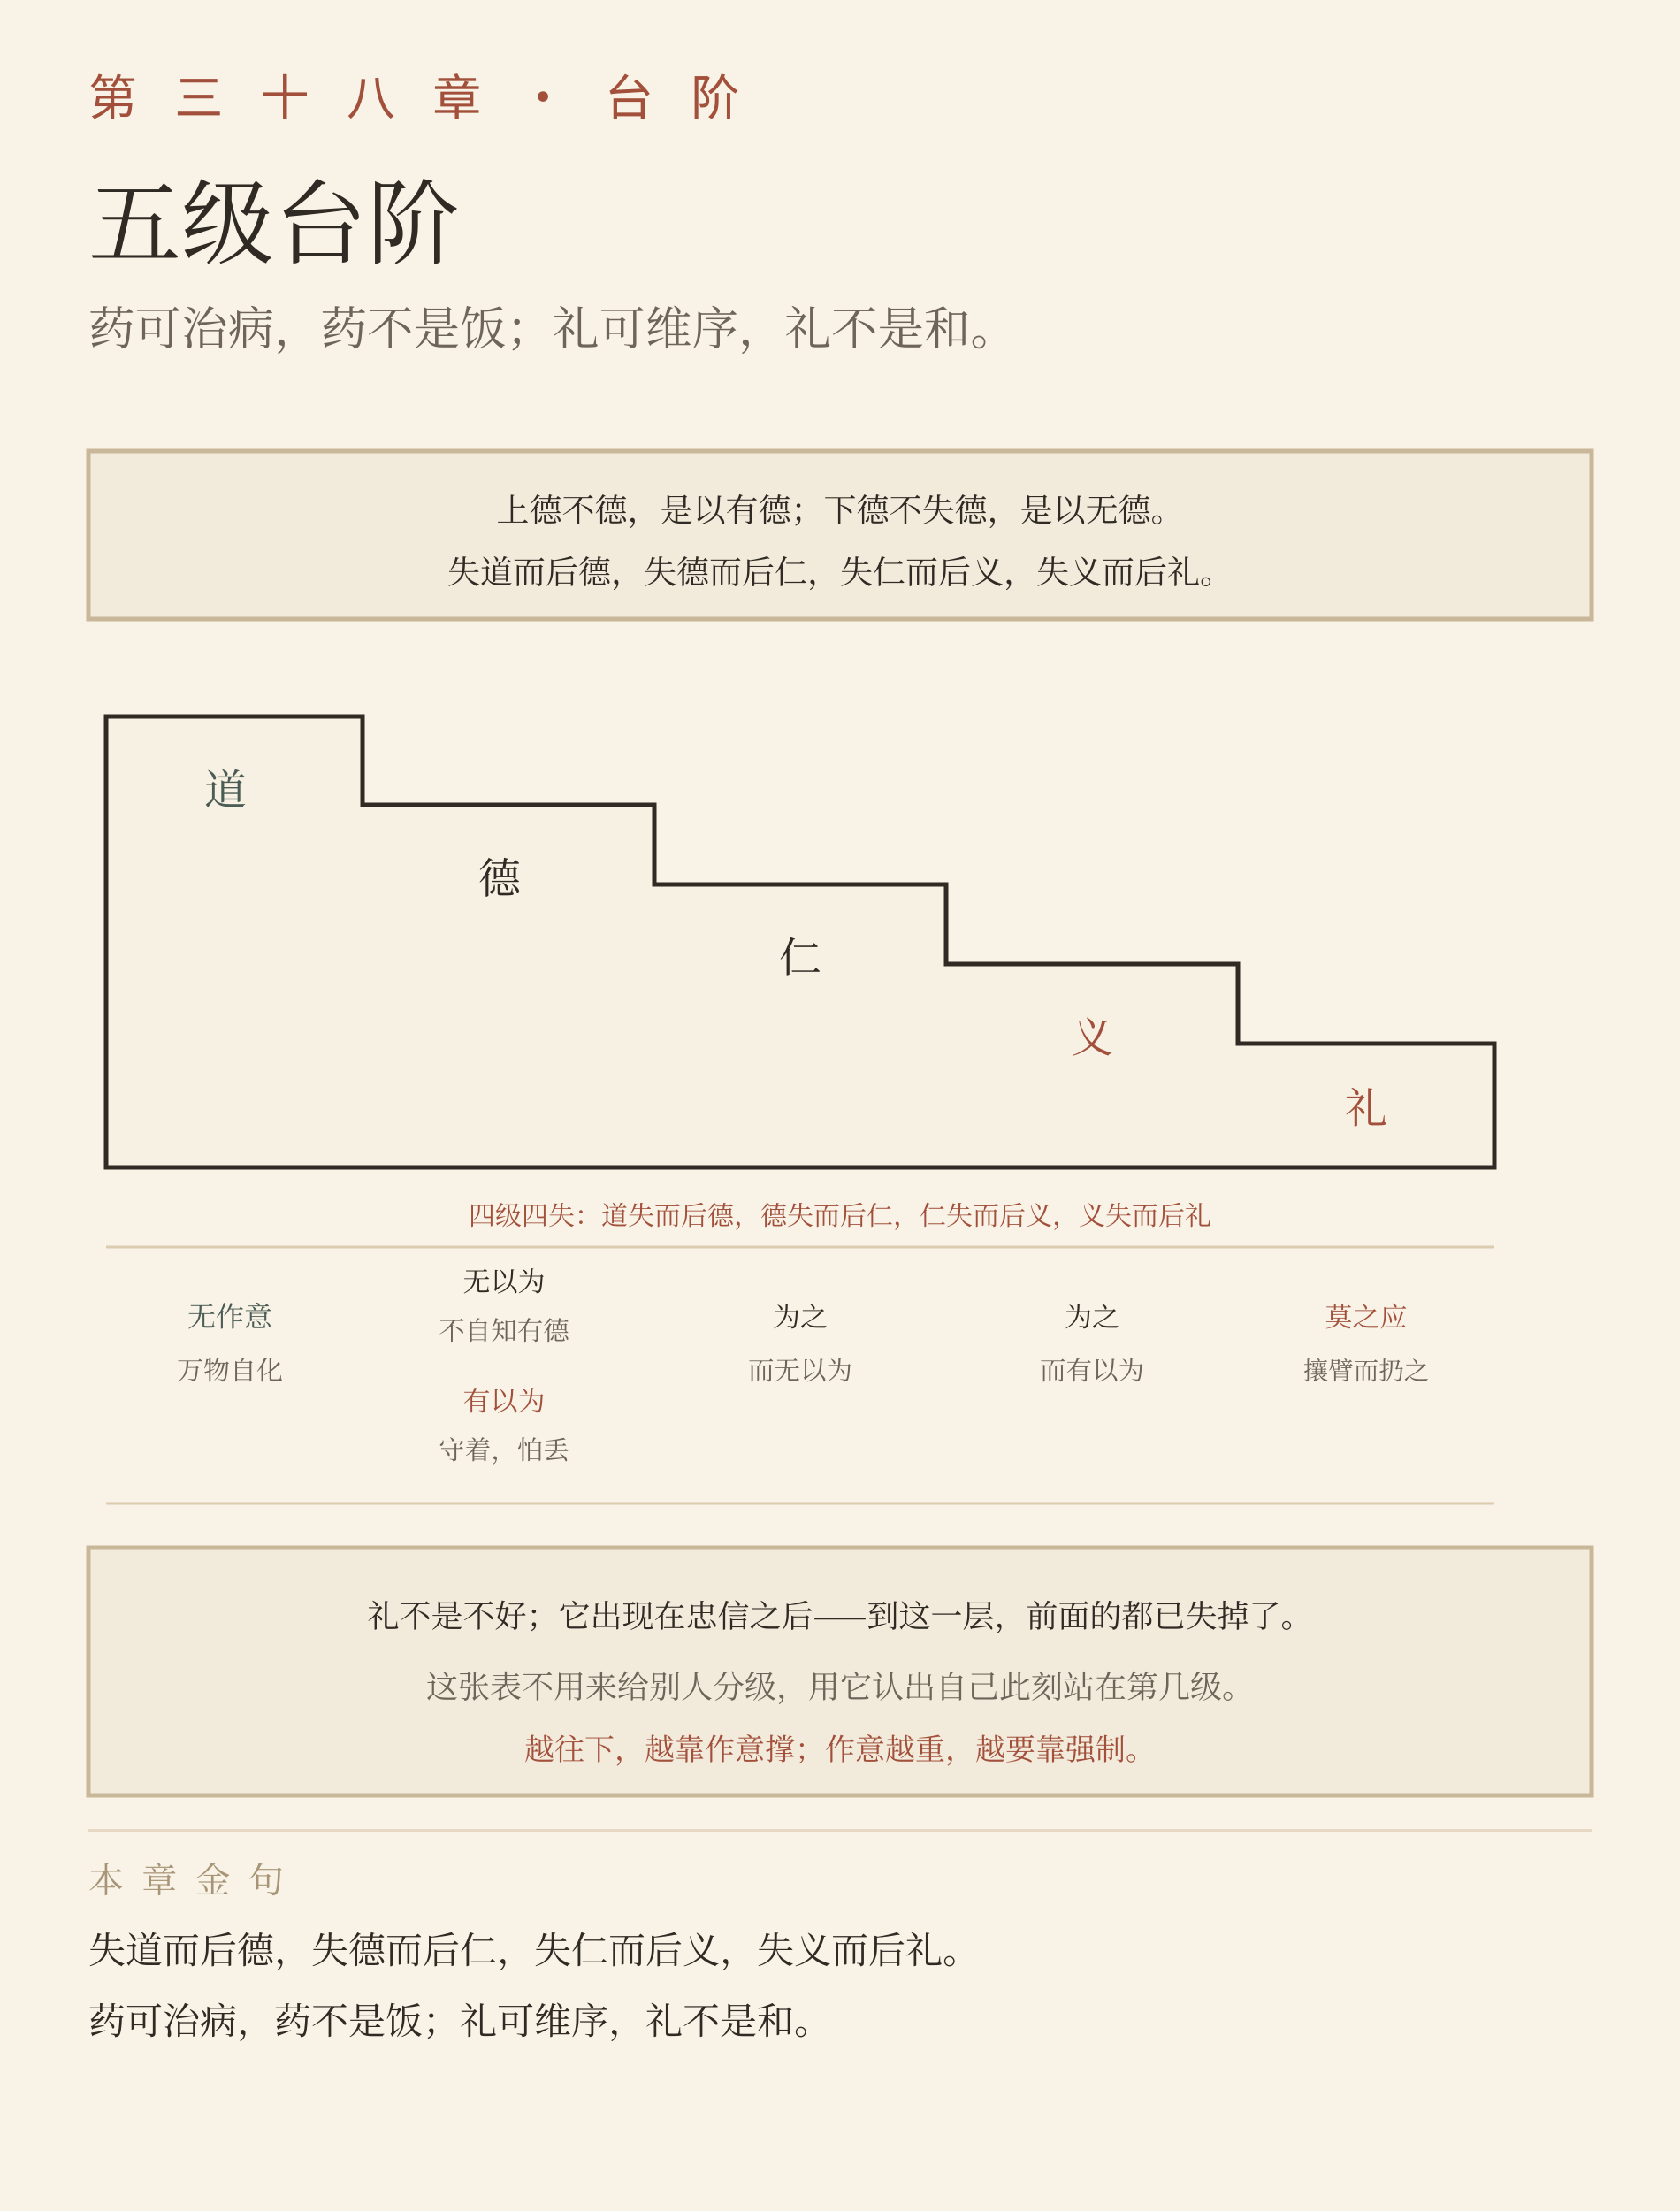
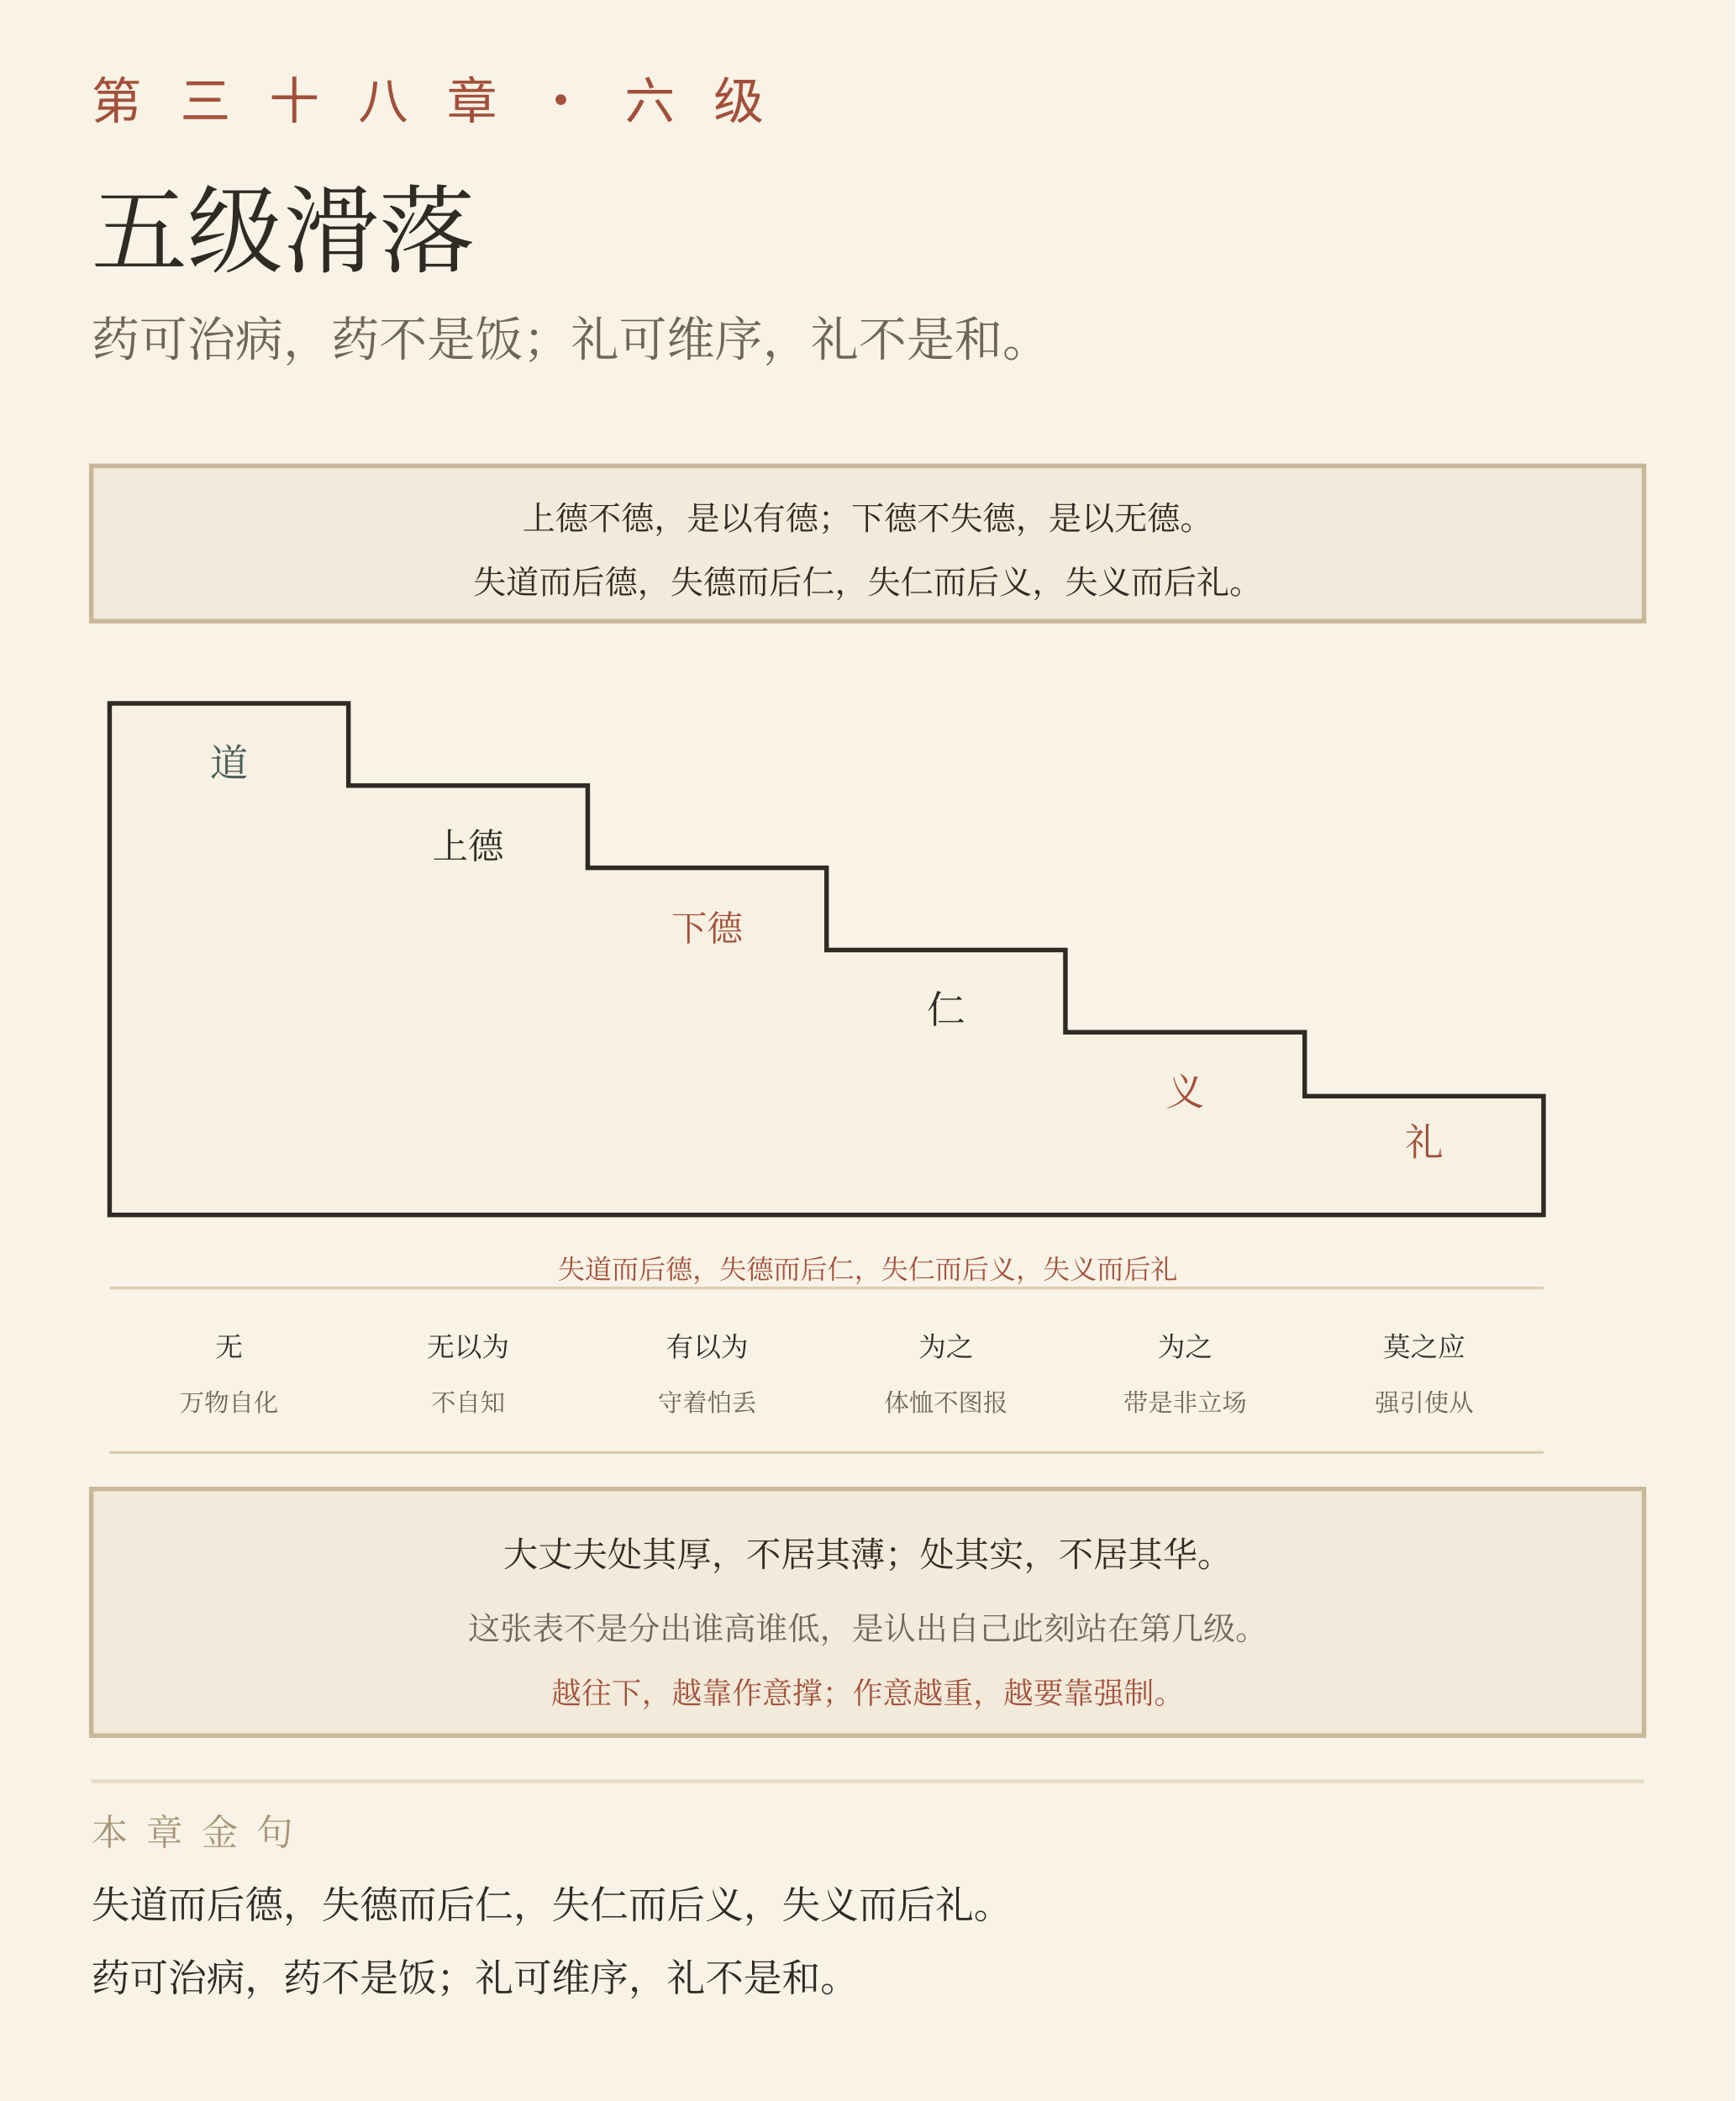
- <svg xmlns="http://www.w3.org/2000/svg" viewBox="0 0 380 500" role="img" aria-label="一失再失：越往下，越靠作意撑" font-family="'Noto Serif CJK SC','Noto Serif SC','Songti SC',serif">
+ <svg xmlns="http://www.w3.org/2000/svg" viewBox="0 0 380 460" role="img" aria-label="一失再失：越往下，越靠作意撑" font-family="'Noto Serif CJK SC','Noto Serif SC','Songti SC',serif">
  <defs>
    <marker id="arr" viewBox="0 0 10 10" refX="9" refY="5" markerWidth="6" markerHeight="6" orient="auto">
      <path d="M0 0 L10 5 L0 10 z" fill="#6E6459" />
    </marker>
    <marker id="arr2" viewBox="0 0 10 10" refX="9" refY="5" markerWidth="6" markerHeight="6" orient="auto">
      <path d="M0 0 L10 5 L0 10 z" fill="#4A5C55" />
    </marker>
    <marker id="arrL" viewBox="0 0 10 10" refX="1" refY="5" markerWidth="6" markerHeight="6" orient="auto">
      <path d="M10 0 L0 5 L10 10 z" fill="#4A5C55" />
    </marker>
    <marker id="arrS" viewBox="0 0 10 10" refX="9" refY="5" markerWidth="6" markerHeight="6" orient="auto">
      <path d="M0 0 L10 5 L0 10 z" fill="#A2503B" />
    </marker>
  </defs>
-   <rect x="0" y="0" width="380" height="500" fill="#F8F3E6" />
-   <text x="20" y="26" font-size="11" fill="#A2503B" font-family="'Noto Sans CJK SC','Noto Sans SC',sans-serif" letter-spacing="3">第 三 十 八 章 · 台 阶</text>
-   <text x="20" y="58" font-size="21" fill="#2F2A24">五级台阶</text>
+   <rect x="0" y="0" width="380" height="460" fill="#F8F3E6" />
+   <text x="20" y="26" font-size="11" fill="#A2503B" font-family="'Noto Sans CJK SC','Noto Sans SC',sans-serif" letter-spacing="3">第 三 十 八 章 · 六 级</text>
+   <text x="20" y="58" font-size="21" fill="#2F2A24">五级滑落</text>
  <text x="20" y="78" font-size="10.5" fill="#6E6459">药可治病，药不是饭；礼可维序，礼不是和。</text>
-   <rect x="20" y="102" width="340" height="38" fill="#F2EADA" stroke="#C9B79A" stroke-width="1.0" />
-   <text x="190" y="118" font-size="7.4" fill="#2F2A24" text-anchor="middle">上德不德，是以有德；下德不失德，是以无德。</text>
-   <text x="190" y="132" font-size="7.4" fill="#2F2A24" text-anchor="middle">失道而后德，失德而后仁，失仁而后义，失义而后礼。</text>
-   <path d="M24,162 L82,162 L82,182 L148,182 L148,200 L214,200 L214,218 L280,218 L280,236 L338,236 L338,264 L24,264 Z" fill="#F7F1E3" stroke="#2F2A24" stroke-width="1" />
-   <text x="51" y="182" font-size="9.6" fill="#4A5C55" text-anchor="middle">道</text>
-   <text x="113" y="202" font-size="9.6" fill="#2F2A24" text-anchor="middle">德</text>
-   <text x="181" y="220" font-size="9.6" fill="#2F2A24" text-anchor="middle">仁</text>
-   <text x="247" y="238" font-size="9.6" fill="#A2503B" text-anchor="middle">义</text>
-   <text x="309" y="254" font-size="9.6" fill="#A2503B" text-anchor="middle">礼</text>
-   <text x="190" y="277" font-size="6.0" fill="#A2503B" text-anchor="middle">四级四失：道失而后德，德失而后仁，仁失而后义，义失而后礼</text>
+   <rect x="20" y="102" width="340" height="34" fill="#F2EADA" stroke="#C9B79A" stroke-width="1.0" />
+   <text x="190" y="116" font-size="7.2" fill="#2F2A24" text-anchor="middle">上德不德，是以有德；下德不失德，是以无德。</text>
+   <text x="190" y="130" font-size="7.2" fill="#2F2A24" text-anchor="middle">失道而后德，失德而后仁，失仁而后义，失义而后礼。</text>
+   <path d="M24,154 L76.3,154 L76.3,172 L128.7,172 L128.7,190 L181,190 L181,208 L233.3,208 L233.3,226 L285.7,226 L285.7,240 L338,240 L338,266 L24,266 Z" fill="#F7F1E3" stroke="#2F2A24" stroke-width="1" />
+   <text x="50.15" y="170" font-size="8.4" fill="#4A5C55" text-anchor="middle">道</text>
+   <text x="102.5" y="188" font-size="7.8" fill="#2F2A24" text-anchor="middle">上德</text>
+   <text x="154.85" y="206" font-size="7.8" fill="#A2503B" text-anchor="middle">下德</text>
+   <text x="207.15" y="224" font-size="8.4" fill="#2F2A24" text-anchor="middle">仁</text>
+   <text x="259.5" y="242" font-size="8.4" fill="#A2503B" text-anchor="middle">义</text>
+   <text x="311.85" y="253" font-size="8.4" fill="#A2503B" text-anchor="middle">礼</text>
+   <text x="190" y="280" font-size="5.9" fill="#A2503B" text-anchor="middle">失道而后德，失德而后仁，失仁而后义，失义而后礼</text>
  <line x1="24" y1="282" x2="338" y2="282" stroke="#DCCBB0" stroke-width="0.6" />
-   <text x="52" y="300" font-size="6.4" fill="#4A5C55" text-anchor="middle">无作意</text>
-   <text x="52" y="312" font-size="6.0" fill="#6E6459" text-anchor="middle">万物自化</text>
-   <text x="114" y="292" font-size="6.2" fill="#2F2A24" text-anchor="middle">无以为</text>
-   <text x="114" y="303" font-size="5.9" fill="#6E6459" text-anchor="middle">不自知有德</text>
-   <text x="114" y="319" font-size="6.2" fill="#A2503B" text-anchor="middle">有以为</text>
-   <text x="114" y="330" font-size="5.9" fill="#6E6459" text-anchor="middle">守着，怕丢</text>
-   <text x="181" y="300" font-size="6.2" fill="#2F2A24" text-anchor="middle">为之</text>
-   <text x="181" y="312" font-size="5.9" fill="#6E6459" text-anchor="middle">而无以为</text>
-   <text x="247" y="300" font-size="6.2" fill="#2F2A24" text-anchor="middle">为之</text>
-   <text x="247" y="312" font-size="5.9" fill="#6E6459" text-anchor="middle">而有以为</text>
-   <text x="309" y="300" font-size="6.2" fill="#A2503B" text-anchor="middle">莫之应</text>
-   <text x="309" y="312" font-size="5.7" fill="#6E6459" text-anchor="middle">攘臂而扔之</text>
-   <line x1="24" y1="340" x2="338" y2="340" stroke="#DCCBB0" stroke-width="0.6" />
-   <rect x="20" y="350" width="340" height="56" fill="#F2EADA" stroke="#C9B79A" stroke-width="1.0" />
-   <text x="190" y="368" font-size="7.2" fill="#2F2A24" text-anchor="middle">礼不是不好；它出现在忠信之后——到这一层，前面的都已失掉了。</text>
-   <text x="190" y="384" font-size="7.2" fill="#6E6459" text-anchor="middle">这张表不用来给别人分级，用它认出自己此刻站在第几级。</text>
-   <text x="190" y="398" font-size="6.8" fill="#A2503B" text-anchor="middle">越往下，越靠作意撑；作意越重，越要靠强制。</text>
-   <line x1="20" y1="414" x2="360" y2="414" stroke="#E6D8C2" stroke-width="0.8" />
-   <text x="20" y="428" font-size="8.0" fill="#A89577" letter-spacing="1">本 章 金 句</text>
-   <text x="20" y="444" font-size="8.4" fill="#2F2A24">失道而后德，失德而后仁，失仁而后义，失义而后礼。</text>
-   <text x="20" y="460" font-size="8.4" fill="#2F2A24">药可治病，药不是饭；礼可维序，礼不是和。</text>
+   <text x="50.15" y="297" font-size="6.0" fill="#2F2A24" text-anchor="middle">无</text>
+   <text x="50.15" y="309" font-size="5.4" fill="#6E6459" text-anchor="middle">万物自化</text>
+   <text x="102.5" y="297" font-size="6.0" fill="#2F2A24" text-anchor="middle">无以为</text>
+   <text x="102.5" y="309" font-size="5.4" fill="#6E6459" text-anchor="middle">不自知</text>
+   <text x="154.85" y="297" font-size="6.0" fill="#2F2A24" text-anchor="middle">有以为</text>
+   <text x="154.85" y="309" font-size="5.4" fill="#6E6459" text-anchor="middle">守着怕丢</text>
+   <text x="207.15" y="297" font-size="6.0" fill="#2F2A24" text-anchor="middle">为之</text>
+   <text x="207.15" y="309" font-size="5.4" fill="#6E6459" text-anchor="middle">体恤不图报</text>
+   <text x="259.5" y="297" font-size="6.0" fill="#2F2A24" text-anchor="middle">为之</text>
+   <text x="259.5" y="309" font-size="5.4" fill="#6E6459" text-anchor="middle">带是非立场</text>
+   <text x="311.85" y="297" font-size="6.0" fill="#2F2A24" text-anchor="middle">莫之应</text>
+   <text x="311.85" y="309" font-size="5.4" fill="#6E6459" text-anchor="middle">强引使从</text>
+   <line x1="24" y1="318" x2="338" y2="318" stroke="#DCCBB0" stroke-width="0.6" />
+   <rect x="20" y="326" width="340" height="54" fill="#F2EADA" stroke="#C9B79A" stroke-width="1.0" />
+   <text x="190" y="343" font-size="7.6" fill="#2F2A24" text-anchor="middle">大丈夫处其厚，不居其薄；处其实，不居其华。</text>
+   <text x="190" y="359" font-size="7.0" fill="#6E6459" text-anchor="middle">这张表不是分出谁高谁低，是认出自己此刻站在第几级。</text>
+   <text x="190" y="373" font-size="6.6" fill="#A2503B" text-anchor="middle">越往下，越靠作意撑；作意越重，越要靠强制。</text>
+   <line x1="20" y1="390" x2="360" y2="390" stroke="#E6D8C2" stroke-width="0.8" />
+   <text x="20" y="404" font-size="8.0" fill="#A89577" letter-spacing="1">本 章 金 句</text>
+   <text x="20" y="420" font-size="8.4" fill="#2F2A24">失道而后德，失德而后仁，失仁而后义，失义而后礼。</text>
+   <text x="20" y="436" font-size="8.4" fill="#2F2A24">药可治病，药不是饭；礼可维序，礼不是和。</text>
</svg>
